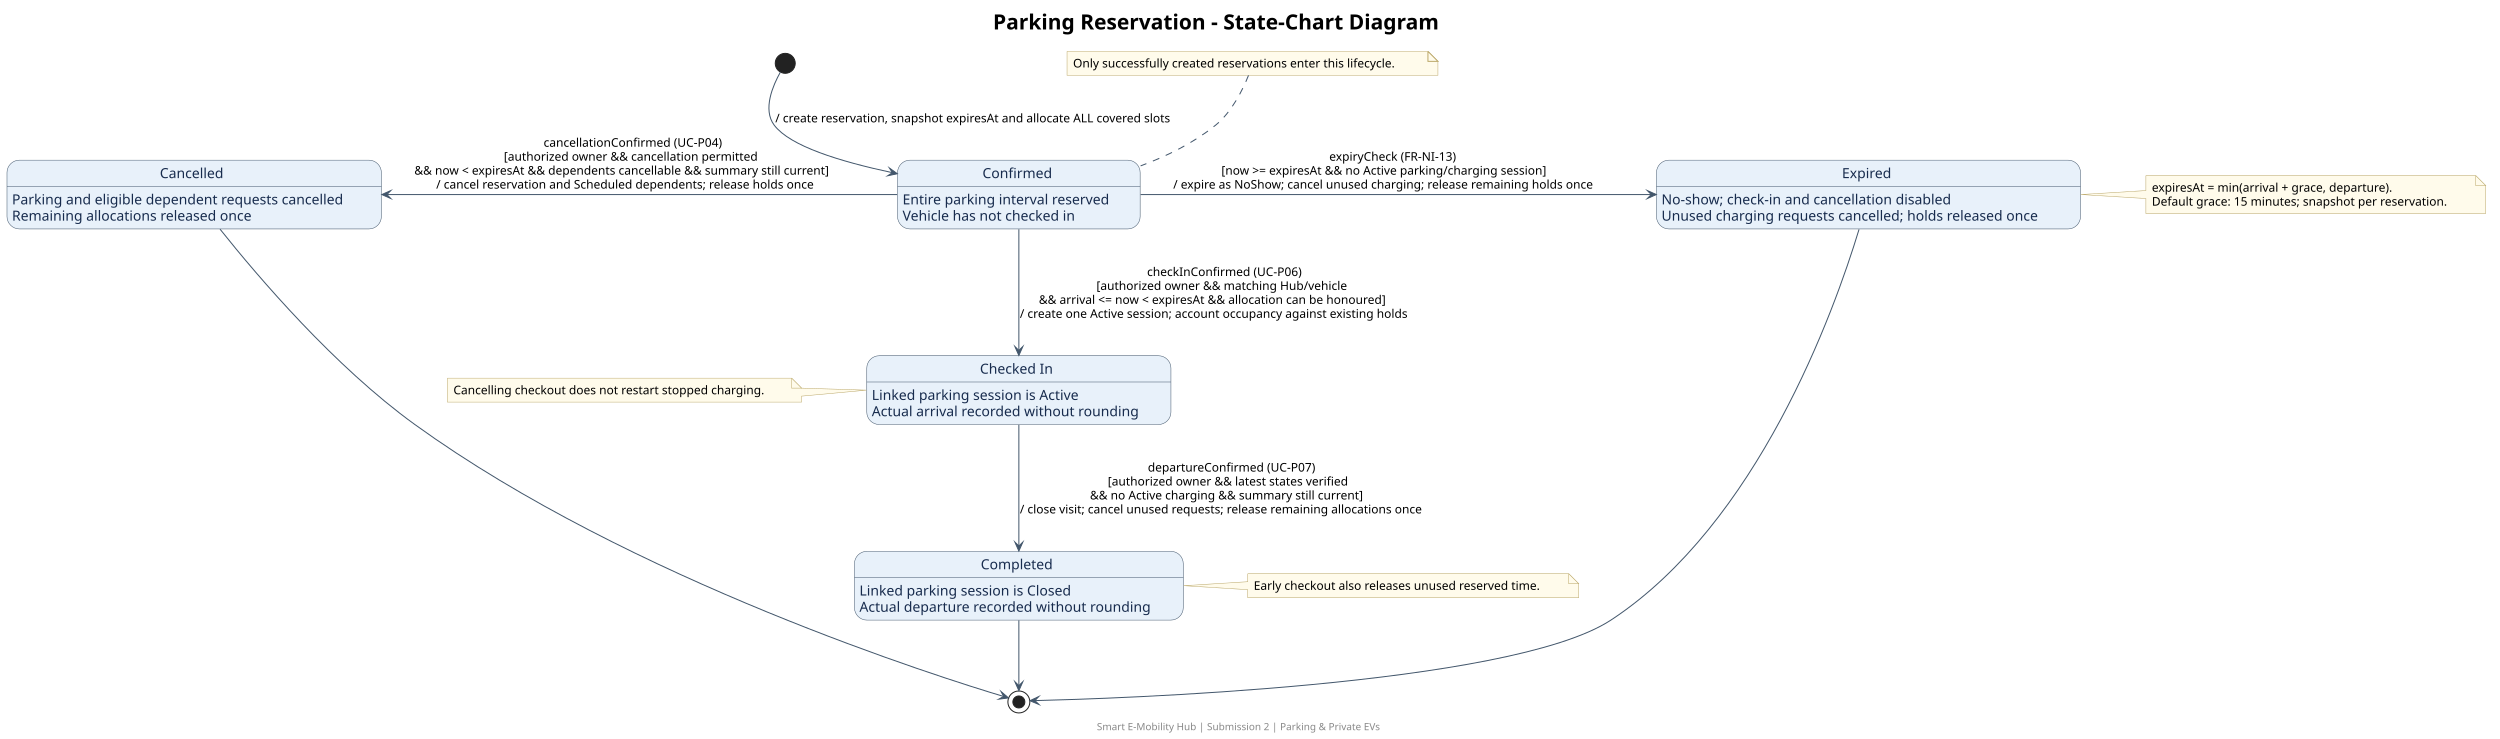
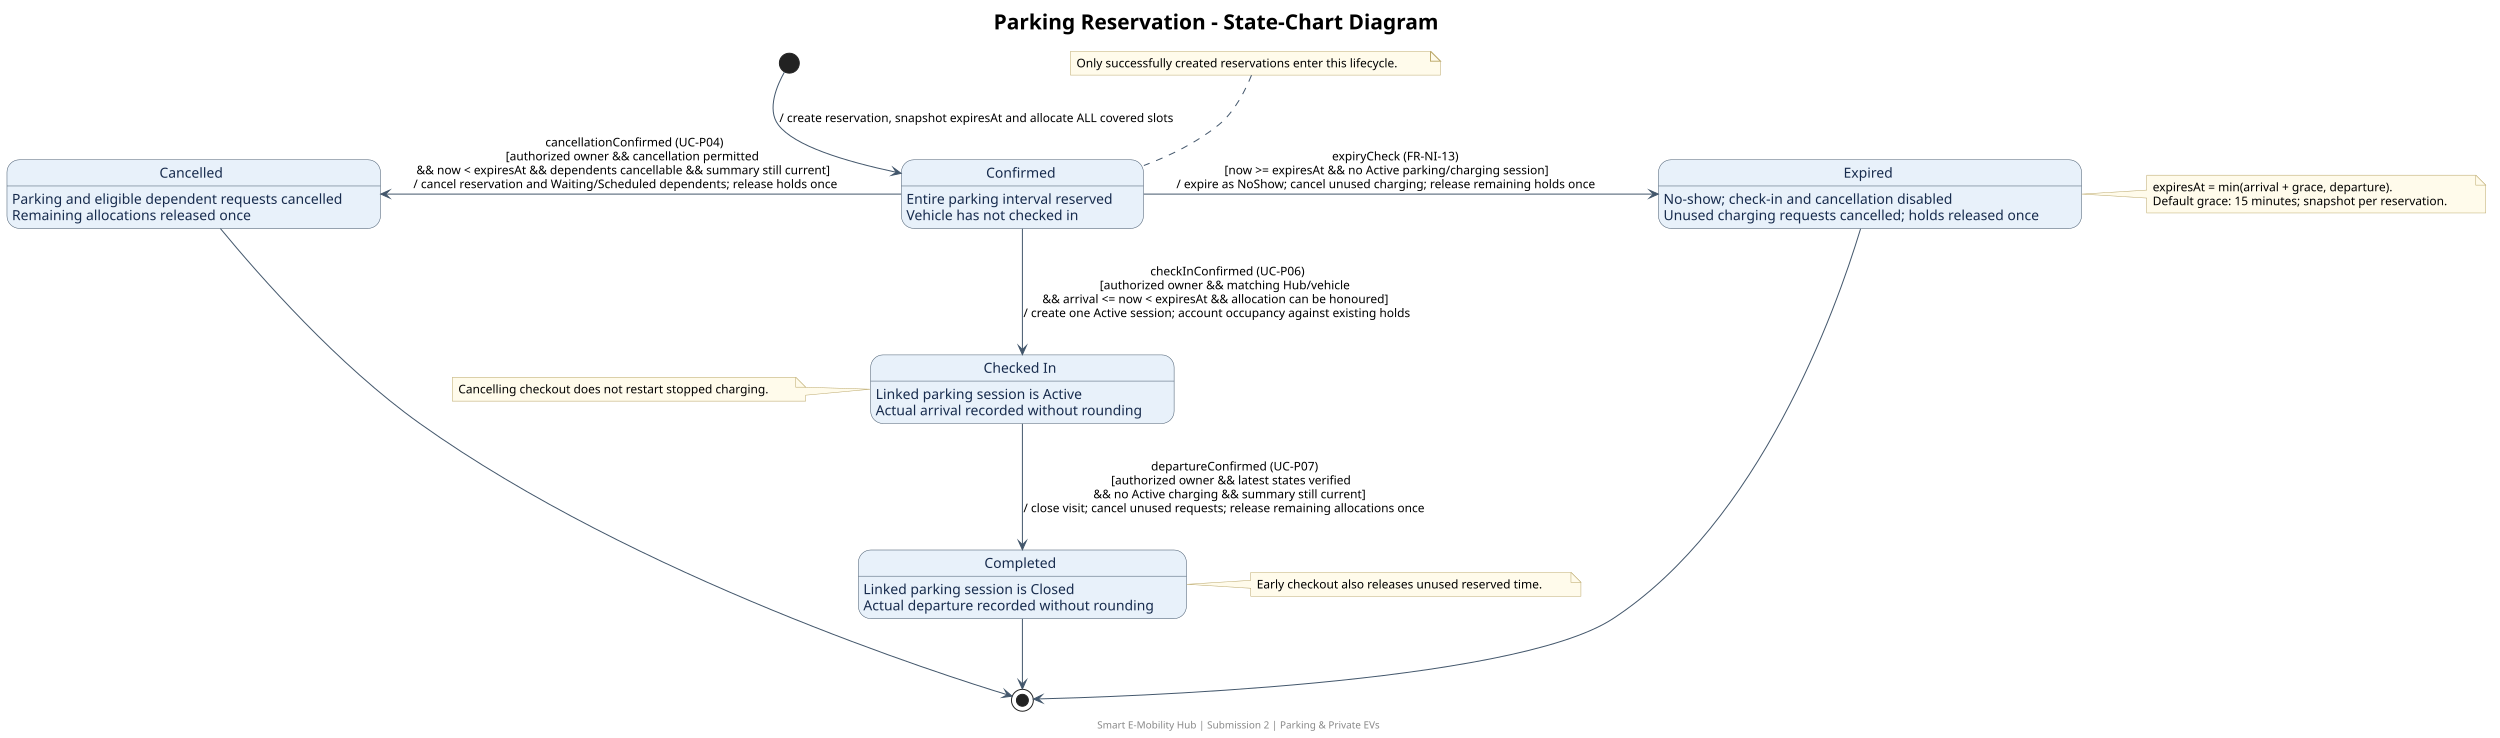
- <svg xmlns="http://www.w3.org/2000/svg" version="1.1" data-diagram-type="STATE" style="width:2504px;height:740px;background:#FFFFFF;" width="2504px" height="740px" viewBox="0 0 2504 740" zoomAndPan="magnify" preserveAspectRatio="none" contentStyleType="text/css">
+ <svg xmlns="http://www.w3.org/2000/svg" version="1.1" data-diagram-type="STATE" style="width:2510px;height:740px;background:#FFFFFF;" width="2510px" height="740px" viewBox="0 0 2510 740" zoomAndPan="magnify" preserveAspectRatio="none" contentStyleType="text/css">
  <defs />
  <g font-family="sans-serif" lengthAdjust="spacing">
    <g class="title" data-source-line="22">
-       <text x="994.576" y="29.493" fill="#000" font-size="21" textLength="508.512" font-weight="700">Parking Reservation - State-Chart Diagram</text>
+       <text x="997.576" y="29.493" fill="#000" font-size="21" textLength="508.512" font-weight="700">Parking Reservation - State-Chart Diagram</text>
    </g>
    <g class="entity" data-qualified-name="Confirmed" id="ent0001" data-source-line="24">
-       <rect x="898.99" y="160.415" width="242.988" height="68.891" fill="#E8F1FA" style="stroke:#42566B;stroke-width:0.5;" rx="12.5" ry="12.5" />
-       <line x1="898.99" y1="186.712" x2="1141.978" y2="186.712" style="stroke:#42566B;stroke-width:0.5;" />
-       <text x="984.021" y="178.41" fill="#172B4D" font-size="14" textLength="72.926">Confirmed</text>
-       <text x="903.99" y="204.707" fill="#172B4D" font-size="14" textLength="222.988">Entire parking interval reserved</text>
-       <text x="903.99" y="221.004" fill="#172B4D" font-size="14" textLength="187.879">Vehicle has not checked in</text>
+       <rect x="904.99" y="160.415" width="242.988" height="68.891" fill="#E8F1FA" style="stroke:#42566B;stroke-width:0.5;" rx="12.5" ry="12.5" />
+       <line x1="904.99" y1="186.712" x2="1147.978" y2="186.712" style="stroke:#42566B;stroke-width:0.5;" />
+       <text x="990.021" y="178.41" fill="#172B4D" font-size="14" textLength="72.926">Confirmed</text>
+       <text x="909.99" y="204.707" fill="#172B4D" font-size="14" textLength="222.988">Entire parking interval reserved</text>
+       <text x="909.99" y="221.004" fill="#172B4D" font-size="14" textLength="187.879">Vehicle has not checked in</text>
    </g>
    <g class="entity" data-qualified-name="CheckedIn" id="ent0002" data-source-line="27">
-       <rect x="868.16" y="356.305" width="304.648" height="68.891" fill="#E8F1FA" style="stroke:#42566B;stroke-width:0.5;" rx="12.5" ry="12.5" />
-       <line x1="868.16" y1="382.602" x2="1172.808" y2="382.602" style="stroke:#42566B;stroke-width:0.5;" />
-       <text x="981.475" y="374.3" fill="#172B4D" font-size="14" textLength="78.019">Checked In</text>
-       <text x="873.16" y="400.597" fill="#172B4D" font-size="14" textLength="223.508">Linked parking session is Active</text>
-       <text x="873.16" y="416.894" fill="#172B4D" font-size="14" textLength="284.648">Actual arrival recorded without rounding</text>
+       <rect x="874.16" y="356.305" width="304.648" height="68.891" fill="#E8F1FA" style="stroke:#42566B;stroke-width:0.5;" rx="12.5" ry="12.5" />
+       <line x1="874.16" y1="382.602" x2="1178.808" y2="382.602" style="stroke:#42566B;stroke-width:0.5;" />
+       <text x="987.475" y="374.3" fill="#172B4D" font-size="14" textLength="78.019">Checked In</text>
+       <text x="879.16" y="400.597" fill="#172B4D" font-size="14" textLength="223.508">Linked parking session is Active</text>
+       <text x="879.16" y="416.894" fill="#172B4D" font-size="14" textLength="284.648">Actual arrival recorded without rounding</text>
    </g>
    <g class="entity" data-qualified-name="Completed" id="ent0003" data-source-line="30">
-       <rect x="855.8" y="552.195" width="329.367" height="68.891" fill="#E8F1FA" style="stroke:#42566B;stroke-width:0.5;" rx="12.5" ry="12.5" />
-       <line x1="855.8" y1="578.492" x2="1185.167" y2="578.492" style="stroke:#42566B;stroke-width:0.5;" />
-       <text x="982.305" y="570.19" fill="#172B4D" font-size="14" textLength="76.357">Completed</text>
-       <text x="860.8" y="596.487" fill="#172B4D" font-size="14" textLength="226.98">Linked parking session is Closed</text>
-       <text x="860.8" y="612.784" fill="#172B4D" font-size="14" textLength="309.367">Actual departure recorded without rounding</text>
+       <rect x="861.8" y="552.195" width="329.367" height="68.891" fill="#E8F1FA" style="stroke:#42566B;stroke-width:0.5;" rx="12.5" ry="12.5" />
+       <line x1="861.8" y1="578.492" x2="1191.167" y2="578.492" style="stroke:#42566B;stroke-width:0.5;" />
+       <text x="988.305" y="570.19" fill="#172B4D" font-size="14" textLength="76.357">Completed</text>
+       <text x="866.8" y="596.487" fill="#172B4D" font-size="14" textLength="226.98">Linked parking session is Closed</text>
+       <text x="866.8" y="612.784" fill="#172B4D" font-size="14" textLength="309.367">Actual departure recorded without rounding</text>
    </g>
    <g class="entity" data-qualified-name="Cancelled" id="ent0004" data-source-line="33">
      <rect x="7" y="160.415" width="374.977" height="68.891" fill="#E8F1FA" style="stroke:#42566B;stroke-width:0.5;" rx="12.5" ry="12.5" />
      <line x1="7" y1="186.712" x2="381.977" y2="186.712" style="stroke:#42566B;stroke-width:0.5;" />
      <text x="160.08" y="178.41" fill="#172B4D" font-size="14" textLength="68.817">Cancelled</text>
      <text x="12" y="204.707" fill="#172B4D" font-size="14" textLength="354.977">Parking and eligible dependent requests cancelled</text>
      <text x="12" y="221.004" fill="#172B4D" font-size="14" textLength="257.626">Remaining allocations released once</text>
    </g>
    <g class="entity" data-qualified-name="Expired" id="ent0005" data-source-line="36">
-       <rect x="1659.13" y="160.415" width="424.708" height="68.891" fill="#E8F1FA" style="stroke:#42566B;stroke-width:0.5;" rx="12.5" ry="12.5" />
-       <line x1="1659.13" y1="186.712" x2="2083.838" y2="186.712" style="stroke:#42566B;stroke-width:0.5;" />
-       <text x="1844.902" y="178.41" fill="#172B4D" font-size="14" textLength="53.163">Expired</text>
-       <text x="1664.13" y="204.707" fill="#172B4D" font-size="14" textLength="311.493">No-show; check-in and cancellation disabled</text>
-       <text x="1664.13" y="221.004" fill="#172B4D" font-size="14" textLength="404.708">Unused charging requests cancelled; holds released once</text>
+       <rect x="1665.13" y="160.415" width="424.708" height="68.891" fill="#E8F1FA" style="stroke:#42566B;stroke-width:0.5;" rx="12.5" ry="12.5" />
+       <line x1="1665.13" y1="186.712" x2="2089.838" y2="186.712" style="stroke:#42566B;stroke-width:0.5;" />
+       <text x="1850.902" y="178.41" fill="#172B4D" font-size="14" textLength="53.163">Expired</text>
+       <text x="1670.13" y="204.707" fill="#172B4D" font-size="14" textLength="311.493">No-show; check-in and cancellation disabled</text>
+       <text x="1670.13" y="221.004" fill="#172B4D" font-size="14" textLength="404.708">Unused charging requests cancelled; holds released once</text>
    </g>
    <g class="start_entity" data-qualified-name=".start." id="ent0006" data-source-line="40">
-       <ellipse cx="786.49" cy="63.425" rx="10" ry="10" fill="#222" style="stroke:#222;stroke-width:1;" />
+       <ellipse cx="792.49" cy="63.425" rx="10" ry="10" fill="#222" style="stroke:#222;stroke-width:1;" />
    </g>
    <g class="end_entity" data-qualified-name=".end." id="ent0013" data-source-line="61">
-       <ellipse cx="1020.49" cy="703.085" rx="11" ry="11" fill="none" style="stroke:#222;stroke-width:1;" />
-       <ellipse cx="1020.49" cy="703.085" rx="6" ry="6" fill="#222" style="stroke:#222;stroke-width:1;" />
+       <ellipse cx="1026.49" cy="703.085" rx="11" ry="11" fill="none" style="stroke:#222;stroke-width:1;" />
+       <ellipse cx="1026.49" cy="703.085" rx="6" ry="6" fill="#222" style="stroke:#222;stroke-width:1;" />
    </g>
    <g class="entity" data-qualified-name="GMN17" id="ent0018" data-source-line="42">
-       <path d="M1068.75,51.445 L1068.75,75.414 L1440.223,75.414 L1440.223,61.445 L1430.223,51.445 L1068.75,51.445" style="stroke:#BBA86A;stroke-width:0.5;" fill="#FFFBEB" />
-       <path d="M1430.223,51.445 L1430.223,61.445 L1440.223,61.445 L1430.223,51.445" style="stroke:#BBA86A;stroke-width:1;" fill="#FFFBEB" />
-       <text x="1074.75" y="67.584" fill="#000" font-size="12" textLength="350.473">Only successfully created reservations enter this lifecycle.</text>
+       <path d="M1074.75,51.445 L1074.75,75.414 L1446.223,75.414 L1446.223,61.445 L1436.223,51.445 L1074.75,51.445" style="stroke:#BBA86A;stroke-width:0.5;" fill="#FFFBEB" />
+       <path d="M1436.223,51.445 L1436.223,61.445 L1446.223,61.445 L1436.223,51.445" style="stroke:#BBA86A;stroke-width:1;" fill="#FFFBEB" />
+       <text x="1080.75" y="67.584" fill="#000" font-size="12" textLength="350.473">Only successfully created reservations enter this lifecycle.</text>
    </g>
    <g class="entity" data-qualified-name="GMN20" id="ent0021" data-source-line="51">
-       <path d="M448.12,378.765 L448.12,402.734 A0,0 0 0 0 448.12,402.734 L802.858,402.734 A0,0 0 0 0 802.858,402.734 L802.858,396.765 L867.79,390.745 L802.858,388.765 L802.858,388.765 L792.858,378.765 L448.12,378.765 A0,0 0 0 0 448.12,378.765" style="stroke:#BBA86A;stroke-width:0.5;" fill="#FFFBEB" />
-       <path d="M792.858,378.765 L792.858,388.765 L802.858,388.765 L792.858,378.765" style="stroke:#BBA86A;stroke-width:0.5;" fill="#FFFBEB" />
-       <text x="454.12" y="394.904" fill="#000" font-size="12" textLength="333.738">Cancelling checkout does not restart stopped charging.</text>
+       <path d="M454.12,378.765 L454.12,402.734 A0,0 0 0 0 454.12,402.734 L808.858,402.734 A0,0 0 0 0 808.858,402.734 L808.858,396.765 L873.79,390.745 L808.858,388.765 L808.858,388.765 L798.858,378.765 L454.12,378.765 A0,0 0 0 0 454.12,378.765" style="stroke:#BBA86A;stroke-width:0.5;" fill="#FFFBEB" />
+       <path d="M798.858,378.765 L798.858,388.765 L808.858,388.765 L798.858,378.765" style="stroke:#BBA86A;stroke-width:0.5;" fill="#FFFBEB" />
+       <text x="460.12" y="394.904" fill="#000" font-size="12" textLength="333.738">Cancelling checkout does not restart stopped charging.</text>
    </g>
    <g class="entity" data-qualified-name="GMN23" id="ent0024" data-source-line="54">
-       <path d="M2149.31,175.885 L2149.31,190.855 L2084.11,194.855 L2149.31,198.855 L2149.31,213.823 A0,0 0 0 0 2149.31,213.823 L2489.664,213.823 A0,0 0 0 0 2489.664,213.823 L2489.664,185.885 L2479.664,175.885 L2149.31,175.885 A0,0 0 0 0 2149.31,175.885" style="stroke:#BBA86A;stroke-width:0.5;" fill="#FFFBEB" />
-       <path d="M2479.664,175.885 L2479.664,185.885 L2489.664,185.885 L2479.664,175.885" style="stroke:#BBA86A;stroke-width:0.5;" fill="#FFFBEB" />
-       <text x="2155.31" y="192.024" fill="#000" font-size="12" textLength="267.48">expiresAt = min(arrival + grace, departure).</text>
-       <text x="2155.31" y="205.993" fill="#000" font-size="12" textLength="319.354">Default grace: 15 minutes; snapshot per reservation.</text>
+       <path d="M2155.31,175.885 L2155.31,190.855 L2090.11,194.855 L2155.31,198.855 L2155.31,213.823 A0,0 0 0 0 2155.31,213.823 L2495.664,213.823 A0,0 0 0 0 2495.664,213.823 L2495.664,185.885 L2485.664,175.885 L2155.31,175.885 A0,0 0 0 0 2155.31,175.885" style="stroke:#BBA86A;stroke-width:0.5;" fill="#FFFBEB" />
+       <path d="M2485.664,175.885 L2485.664,185.885 L2495.664,185.885 L2485.664,175.885" style="stroke:#BBA86A;stroke-width:0.5;" fill="#FFFBEB" />
+       <text x="2161.31" y="192.024" fill="#000" font-size="12" textLength="267.48">expiresAt = min(arrival + grace, departure).</text>
+       <text x="2161.31" y="205.993" fill="#000" font-size="12" textLength="319.354">Default grace: 15 minutes; snapshot per reservation.</text>
    </g>
    <g class="entity" data-qualified-name="GMN26" id="ent0027" data-source-line="58">
-       <path d="M1249.73,574.655 L1249.73,582.635 L1185.59,586.635 L1249.73,590.635 L1249.73,598.624 A0,0 0 0 0 1249.73,598.624 L1581.242,598.624 A0,0 0 0 0 1581.242,598.624 L1581.242,584.655 L1571.242,574.655 L1249.73,574.655 A0,0 0 0 0 1249.73,574.655" style="stroke:#BBA86A;stroke-width:0.5;" fill="#FFFBEB" />
-       <path d="M1571.242,574.655 L1571.242,584.655 L1581.242,584.655 L1571.242,574.655" style="stroke:#BBA86A;stroke-width:0.5;" fill="#FFFBEB" />
-       <text x="1255.73" y="590.794" fill="#000" font-size="12" textLength="310.512">Early checkout also releases unused reserved time.</text>
+       <path d="M1255.73,574.655 L1255.73,582.635 L1191.59,586.635 L1255.73,590.635 L1255.73,598.624 A0,0 0 0 0 1255.73,598.624 L1587.242,598.624 A0,0 0 0 0 1587.242,598.624 L1587.242,584.655 L1577.242,574.655 L1255.73,574.655 A0,0 0 0 0 1255.73,574.655" style="stroke:#BBA86A;stroke-width:0.5;" fill="#FFFBEB" />
+       <path d="M1577.242,574.655 L1577.242,584.655 L1587.242,584.655 L1577.242,574.655" style="stroke:#BBA86A;stroke-width:0.5;" fill="#FFFBEB" />
+       <text x="1261.73" y="590.794" fill="#000" font-size="12" textLength="310.512">Early checkout also releases unused reserved time.</text>
    </g>
    <g class="link" data-entity-1="ent0006" data-entity-2="ent0001" id="lnk7" data-source-line="40" data-link-type="dependency">
-       <path d="M781.53,72.445 C774.44,85.035 763.52,109.645 775.49,125.415 C791.37,146.345 840.541,161.559 893.851,172.969" style="stroke:#42566B;stroke-width:1;" fill="none" id="*start*-to-Confirmed" />
-       <polygon points="898.74,174.015,890.776,168.22,893.851,172.969,889.102,176.043,898.74,174.015" fill="#42566B" style="stroke:#42566B;stroke-width:1;stroke-linejoin:miter;stroke-miterlimit:10;" />
-       <text x="776.49" y="122.554" fill="#000" font-size="12" textLength="428.32">/ create reservation, snapshot expiresAt and allocate ALL covered slots</text>
+       <path d="M787.53,72.445 C780.44,85.035 769.52,109.645 781.49,125.415 C797.37,146.345 846.541,161.559 899.851,172.969" style="stroke:#42566B;stroke-width:1;" fill="none" id="*start*-to-Confirmed" />
+       <polygon points="904.74,174.015,896.776,168.22,899.851,172.969,895.102,176.043,904.74,174.015" fill="#42566B" style="stroke:#42566B;stroke-width:1;stroke-linejoin:miter;stroke-miterlimit:10;" />
+       <text x="782.49" y="122.554" fill="#000" font-size="12" textLength="428.32">/ create reservation, snapshot expiresAt and allocate ALL covered slots</text>
    </g>
    <g class="link" data-entity-1="ent0001" data-entity-2="ent0002" id="lnk8" data-source-line="45" data-link-type="dependency">
-       <path d="M1020.49,229.635 C1020.49,265.115 1020.49,315.585 1020.49,351.035" style="stroke:#42566B;stroke-width:1;" fill="none" id="Confirmed-to-CheckedIn" />
-       <polygon points="1020.49,356.035,1024.49,347.035,1020.49,351.035,1016.49,347.035,1020.49,356.035" fill="#42566B" style="stroke:#42566B;stroke-width:1;stroke-linejoin:miter;stroke-miterlimit:10;" />
-       <text x="1148.899" y="276.444" fill="#000" font-size="12" textLength="165.961">checkInConfirmed (UC-P06)</text>
-       <text x="1098.157" y="290.413" fill="#000" font-size="12" textLength="267.445">[authorized owner &amp;&amp; matching Hub/vehicle</text>
-       <text x="1040.512" y="304.381" fill="#000" font-size="12" textLength="382.734">&amp;&amp; arrival &lt;= now &lt; expiresAt &amp;&amp; allocation can be honoured]</text>
-       <text x="1021.49" y="318.35" fill="#000" font-size="12" textLength="420.779">/ create one Active session; account occupancy against existing holds</text>
+       <path d="M1026.49,229.635 C1026.49,265.115 1026.49,315.585 1026.49,351.035" style="stroke:#42566B;stroke-width:1;" fill="none" id="Confirmed-to-CheckedIn" />
+       <polygon points="1026.49,356.035,1030.49,347.035,1026.49,351.035,1022.49,347.035,1026.49,356.035" fill="#42566B" style="stroke:#42566B;stroke-width:1;stroke-linejoin:miter;stroke-miterlimit:10;" />
+       <text x="1154.899" y="276.444" fill="#000" font-size="12" textLength="165.961">checkInConfirmed (UC-P06)</text>
+       <text x="1104.157" y="290.413" fill="#000" font-size="12" textLength="267.445">[authorized owner &amp;&amp; matching Hub/vehicle</text>
+       <text x="1046.512" y="304.381" fill="#000" font-size="12" textLength="382.734">&amp;&amp; arrival &lt;= now &lt; expiresAt &amp;&amp; allocation can be honoured]</text>
+       <text x="1027.49" y="318.35" fill="#000" font-size="12" textLength="420.779">/ create one Active session; account occupancy against existing holds</text>
    </g>
    <g class="link" data-entity-1="ent0004" data-entity-2="ent0001" id="lnk10" data-source-line="46" data-link-type="dependency">
-       <path d="M387.44,194.855 C545.73,194.855 762.52,194.855 898.57,194.855" style="stroke:#42566B;stroke-width:1;" fill="none" id="Cancelled-backto-Confirmed" />
-       <polygon points="382.44,194.855,391.44,198.855,387.44,194.855,391.44,190.855,382.44,194.855" fill="#42566B" style="stroke:#42566B;stroke-width:1;stroke-linejoin:miter;stroke-miterlimit:10;" />
-       <text x="544.432" y="146.994" fill="#000" font-size="12" textLength="192.229">cancellationConfirmed (UC-P04)</text>
-       <text x="504.636" y="160.963" fill="#000" font-size="12" textLength="271.822">[authorized owner &amp;&amp; cancellation permitted</text>
-       <text x="414.99" y="174.931" fill="#000" font-size="12" textLength="451.113">&amp;&amp; now &lt; expiresAt &amp;&amp; dependents cancellable &amp;&amp; summary still current]</text>
-       <text x="436.845" y="188.9" fill="#000" font-size="12" textLength="407.402">/ cancel reservation and Scheduled dependents; release holds once</text>
+       <path d="M387.24,194.855 C547.2,194.855 767.37,194.855 904.76,194.855" style="stroke:#42566B;stroke-width:1;" fill="none" id="Cancelled-backto-Confirmed" />
+       <polygon points="382.24,194.855,391.24,198.855,387.24,194.855,391.24,190.855,382.24,194.855" fill="#42566B" style="stroke:#42566B;stroke-width:1;stroke-linejoin:miter;stroke-miterlimit:10;" />
+       <text x="547.506" y="146.994" fill="#000" font-size="12" textLength="192.229">cancellationConfirmed (UC-P04)</text>
+       <text x="507.709" y="160.963" fill="#000" font-size="12" textLength="271.822">[authorized owner &amp;&amp; cancellation permitted</text>
+       <text x="418.063" y="174.931" fill="#000" font-size="12" textLength="451.113">&amp;&amp; now &lt; expiresAt &amp;&amp; dependents cancellable &amp;&amp; summary still current]</text>
+       <text x="414.99" y="188.9" fill="#000" font-size="12" textLength="457.26">/ cancel reservation and Waiting/Scheduled dependents; release holds once</text>
    </g>
    <g class="link" data-entity-1="ent0001" data-entity-2="ent0005" id="lnk11" data-source-line="47" data-link-type="dependency">
-       <path d="M1142.42,194.855 C1276.96,194.855 1491,194.855 1653.93,194.855" style="stroke:#42566B;stroke-width:1;" fill="none" id="Confirmed-to-Expired" />
-       <polygon points="1658.93,194.855,1649.93,190.855,1653.93,194.855,1649.93,198.855,1658.93,194.855" fill="#42566B" style="stroke:#42566B;stroke-width:1;stroke-linejoin:miter;stroke-miterlimit:10;" />
-       <text x="1331.379" y="160.994" fill="#000" font-size="12" textLength="139.248">expiryCheck (FR-NI-13)</text>
-       <text x="1223.312" y="174.963" fill="#000" font-size="12" textLength="355.383">[now &gt;= expiresAt &amp;&amp; no Active parking/charging session]</text>
-       <text x="1175.06" y="188.931" fill="#000" font-size="12" textLength="451.887">/ expire as NoShow; cancel unused charging; release remaining holds once</text>
+       <path d="M1148.42,194.855 C1282.96,194.855 1497,194.855 1659.93,194.855" style="stroke:#42566B;stroke-width:1;" fill="none" id="Confirmed-to-Expired" />
+       <polygon points="1664.93,194.855,1655.93,190.855,1659.93,194.855,1655.93,198.855,1664.93,194.855" fill="#42566B" style="stroke:#42566B;stroke-width:1;stroke-linejoin:miter;stroke-miterlimit:10;" />
+       <text x="1337.379" y="160.994" fill="#000" font-size="12" textLength="139.248">expiryCheck (FR-NI-13)</text>
+       <text x="1229.312" y="174.963" fill="#000" font-size="12" textLength="355.383">[now &gt;= expiresAt &amp;&amp; no Active parking/charging session]</text>
+       <text x="1181.06" y="188.931" fill="#000" font-size="12" textLength="451.887">/ expire as NoShow; cancel unused charging; release remaining holds once</text>
    </g>
    <g class="link" data-entity-1="ent0002" data-entity-2="ent0003" id="lnk12" data-source-line="49" data-link-type="dependency">
-       <path d="M1020.49,425.525 C1020.49,461.005 1020.49,511.475 1020.49,546.925" style="stroke:#42566B;stroke-width:1;" fill="none" id="CheckedIn-to-Completed" />
-       <polygon points="1020.49,551.925,1024.49,542.925,1020.49,546.925,1016.49,542.925,1020.49,551.925" fill="#42566B" style="stroke:#42566B;stroke-width:1;stroke-linejoin:miter;stroke-miterlimit:10;" />
-       <text x="1149.643" y="472.334" fill="#000" font-size="12" textLength="179.215">departureConfirmed (UC-P07)</text>
-       <text x="1109.542" y="486.303" fill="#000" font-size="12" textLength="259.418">[authorized owner &amp;&amp; latest states verified</text>
-       <text x="1091.7" y="500.271" fill="#000" font-size="12" textLength="295.102">&amp;&amp; no Active charging &amp;&amp; summary still current]</text>
-       <text x="1021.49" y="514.24" fill="#000" font-size="12" textLength="435.521">/ close visit; cancel unused requests; release remaining allocations once</text>
+       <path d="M1026.49,425.525 C1026.49,461.005 1026.49,511.475 1026.49,546.925" style="stroke:#42566B;stroke-width:1;" fill="none" id="CheckedIn-to-Completed" />
+       <polygon points="1026.49,551.925,1030.49,542.925,1026.49,546.925,1022.49,542.925,1026.49,551.925" fill="#42566B" style="stroke:#42566B;stroke-width:1;stroke-linejoin:miter;stroke-miterlimit:10;" />
+       <text x="1155.643" y="472.334" fill="#000" font-size="12" textLength="179.215">departureConfirmed (UC-P07)</text>
+       <text x="1115.542" y="486.303" fill="#000" font-size="12" textLength="259.418">[authorized owner &amp;&amp; latest states verified</text>
+       <text x="1097.7" y="500.271" fill="#000" font-size="12" textLength="295.102">&amp;&amp; no Active charging &amp;&amp; summary still current]</text>
+       <text x="1027.49" y="514.24" fill="#000" font-size="12" textLength="435.521">/ close visit; cancel unused requests; release remaining allocations once</text>
    </g>
    <g class="link" data-entity-1="ent0004" data-entity-2="ent0013" id="lnk14" data-source-line="61" data-link-type="dependency">
-       <path d="M220.35,229.485 C258.76,277.695 335.04,367.065 415.49,425.195 C631.29,581.145 944.17,679.302 1005.31,697.602" style="stroke:#42566B;stroke-width:1;" fill="none" id="Cancelled-to-*end*" />
-       <polygon points="1010.1,699.035,1002.625,692.623,1005.31,697.602,1000.331,700.287,1010.1,699.035" fill="#42566B" style="stroke:#42566B;stroke-width:1;stroke-linejoin:miter;stroke-miterlimit:10;" />
+       <path d="M221.25,229.425 C260.94,277.565 339.59,366.845 421.49,425.195 C638.33,579.695 950.376,679.001 1011.346,697.531" style="stroke:#42566B;stroke-width:1;" fill="none" id="Cancelled-to-*end*" />
+       <polygon points="1016.13,698.985,1008.682,692.541,1011.346,697.531,1006.356,700.195,1016.13,698.985" fill="#42566B" style="stroke:#42566B;stroke-width:1;stroke-linejoin:miter;stroke-miterlimit:10;" />
    </g>
    <g class="link" data-entity-1="ent0003" data-entity-2="ent0013" id="lnk15" data-source-line="62" data-link-type="dependency">
-       <path d="M1020.49,621.355 C1020.49,645.355 1020.49,671.035 1020.49,686.765" style="stroke:#42566B;stroke-width:1;" fill="none" id="Completed-to-*end*" />
-       <polygon points="1020.49,691.765,1024.49,682.765,1020.49,686.765,1016.49,682.765,1020.49,691.765" fill="#42566B" style="stroke:#42566B;stroke-width:1;stroke-linejoin:miter;stroke-miterlimit:10;" />
+       <path d="M1026.49,621.355 C1026.49,645.355 1026.49,671.035 1026.49,686.765" style="stroke:#42566B;stroke-width:1;" fill="none" id="Completed-to-*end*" />
+       <polygon points="1026.49,691.765,1030.49,682.765,1026.49,686.765,1022.49,682.765,1026.49,691.765" fill="#42566B" style="stroke:#42566B;stroke-width:1;stroke-linejoin:miter;stroke-miterlimit:10;" />
    </g>
    <g class="link" data-entity-1="ent0005" data-entity-2="ent0013" id="lnk16" data-source-line="63" data-link-type="dependency">
-       <path d="M1862.02,229.705 C1836.97,312.325 1760.6,524.575 1613.49,621.085 C1512.27,687.485 1109.069,699.996 1036.539,701.726" style="stroke:#42566B;stroke-width:1;" fill="none" id="Expired-to-*end*" />
-       <polygon points="1031.54,701.845,1040.633,705.63,1036.539,701.726,1040.442,697.632,1031.54,701.845" fill="#42566B" style="stroke:#42566B;stroke-width:1;stroke-linejoin:miter;stroke-miterlimit:10;" />
+       <path d="M1868.02,229.705 C1842.97,312.325 1766.6,524.575 1619.49,621.085 C1518.27,687.485 1115.069,699.996 1042.539,701.726" style="stroke:#42566B;stroke-width:1;" fill="none" id="Expired-to-*end*" />
+       <polygon points="1037.54,701.845,1046.633,705.63,1042.539,701.726,1046.442,697.632,1037.54,701.845" fill="#42566B" style="stroke:#42566B;stroke-width:1;stroke-linejoin:miter;stroke-miterlimit:10;" />
    </g>
    <g class="link" data-entity-1="ent0018" data-entity-2="ent0001" id="lnk19" data-source-line="42" data-link-type="association">
-       <path d="M1250.5,75.495 C1245.06,89.095 1234.05,112.025 1217.49,125.415 C1195.67,143.055 1169,156.285 1142.43,166.165" style="stroke:#42566B;stroke-width:1;stroke-dasharray:7,7;" fill="none" id="GMN17-Confirmed" />
+       <path d="M1256.5,75.495 C1251.06,89.095 1240.05,112.025 1223.49,125.415 C1201.67,143.055 1175,156.285 1148.43,166.165" style="stroke:#42566B;stroke-width:1;stroke-dasharray:7,7;" fill="none" id="GMN17-Confirmed" />
    </g>
    <g class="footer" data-source-line="65">
-       <text x="1098.595" y="731.368" fill="#888" font-size="10" textLength="300.474">Smart E-Mobility Hub | Submission 2 | Parking &amp; Private EVs</text>
+       <text x="1101.595" y="731.368" fill="#888" font-size="10" textLength="300.474">Smart E-Mobility Hub | Submission 2 | Parking &amp; Private EVs</text>
    </g>
  </g>
</svg>
